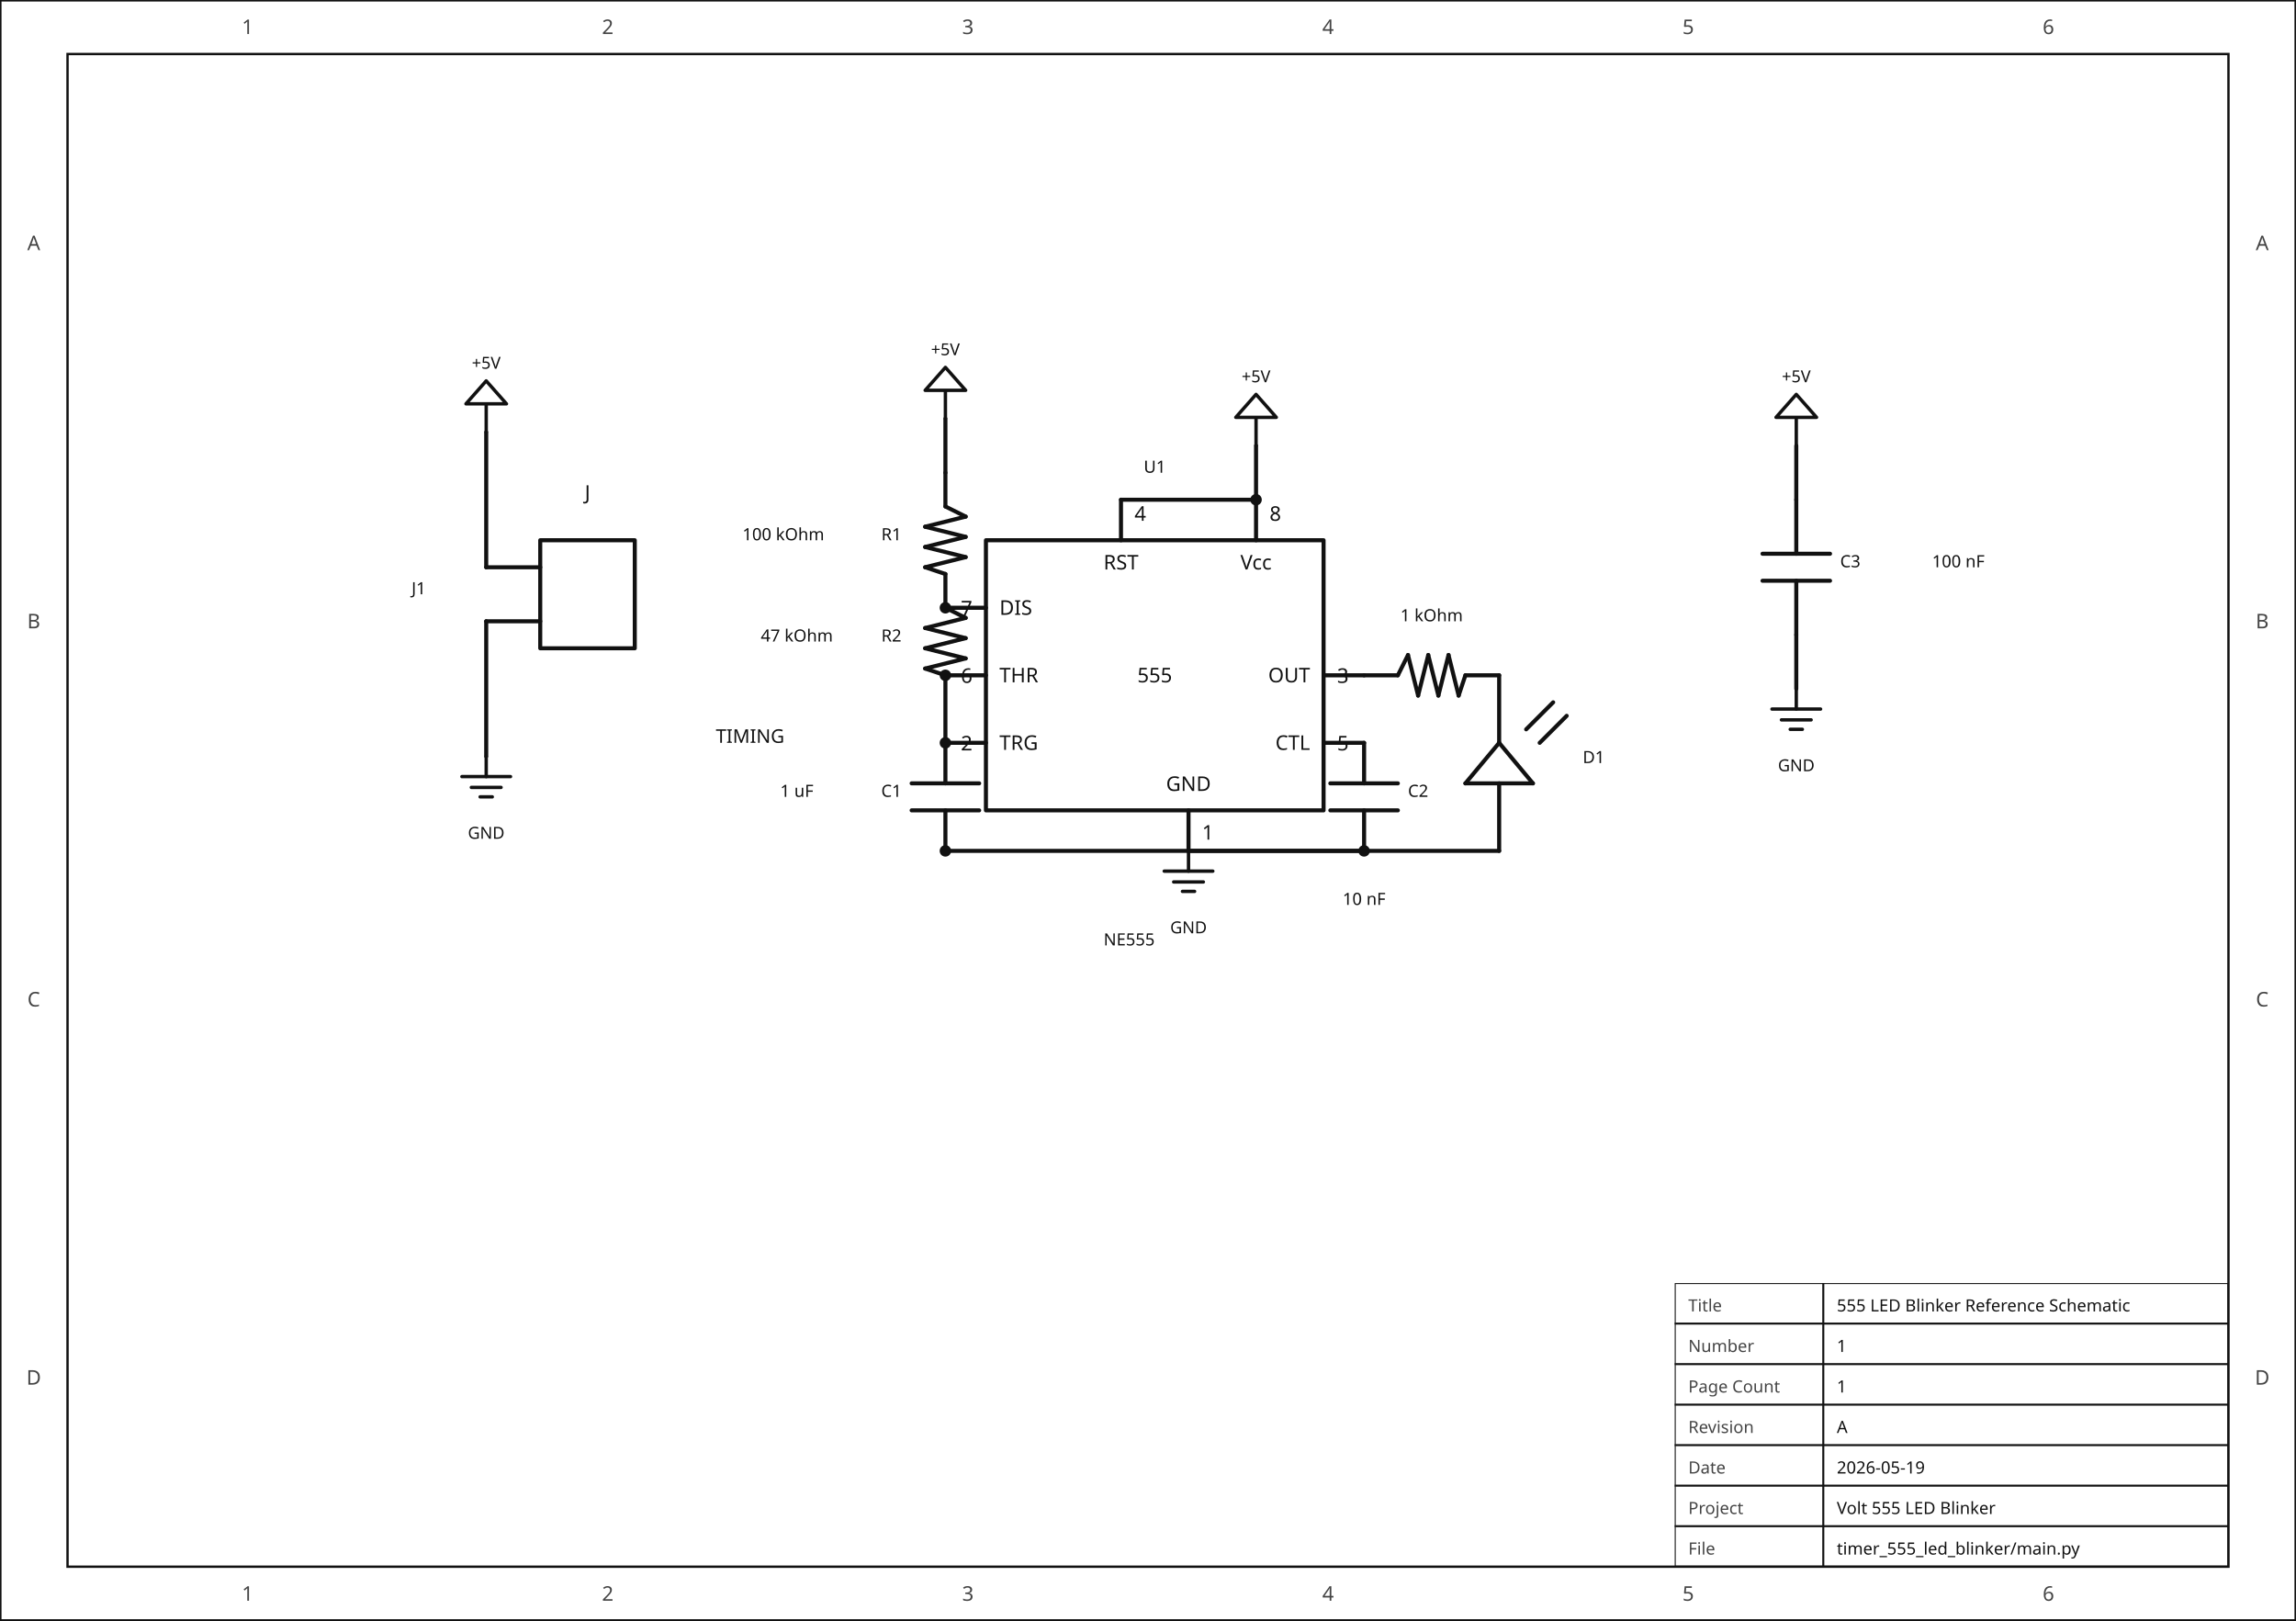
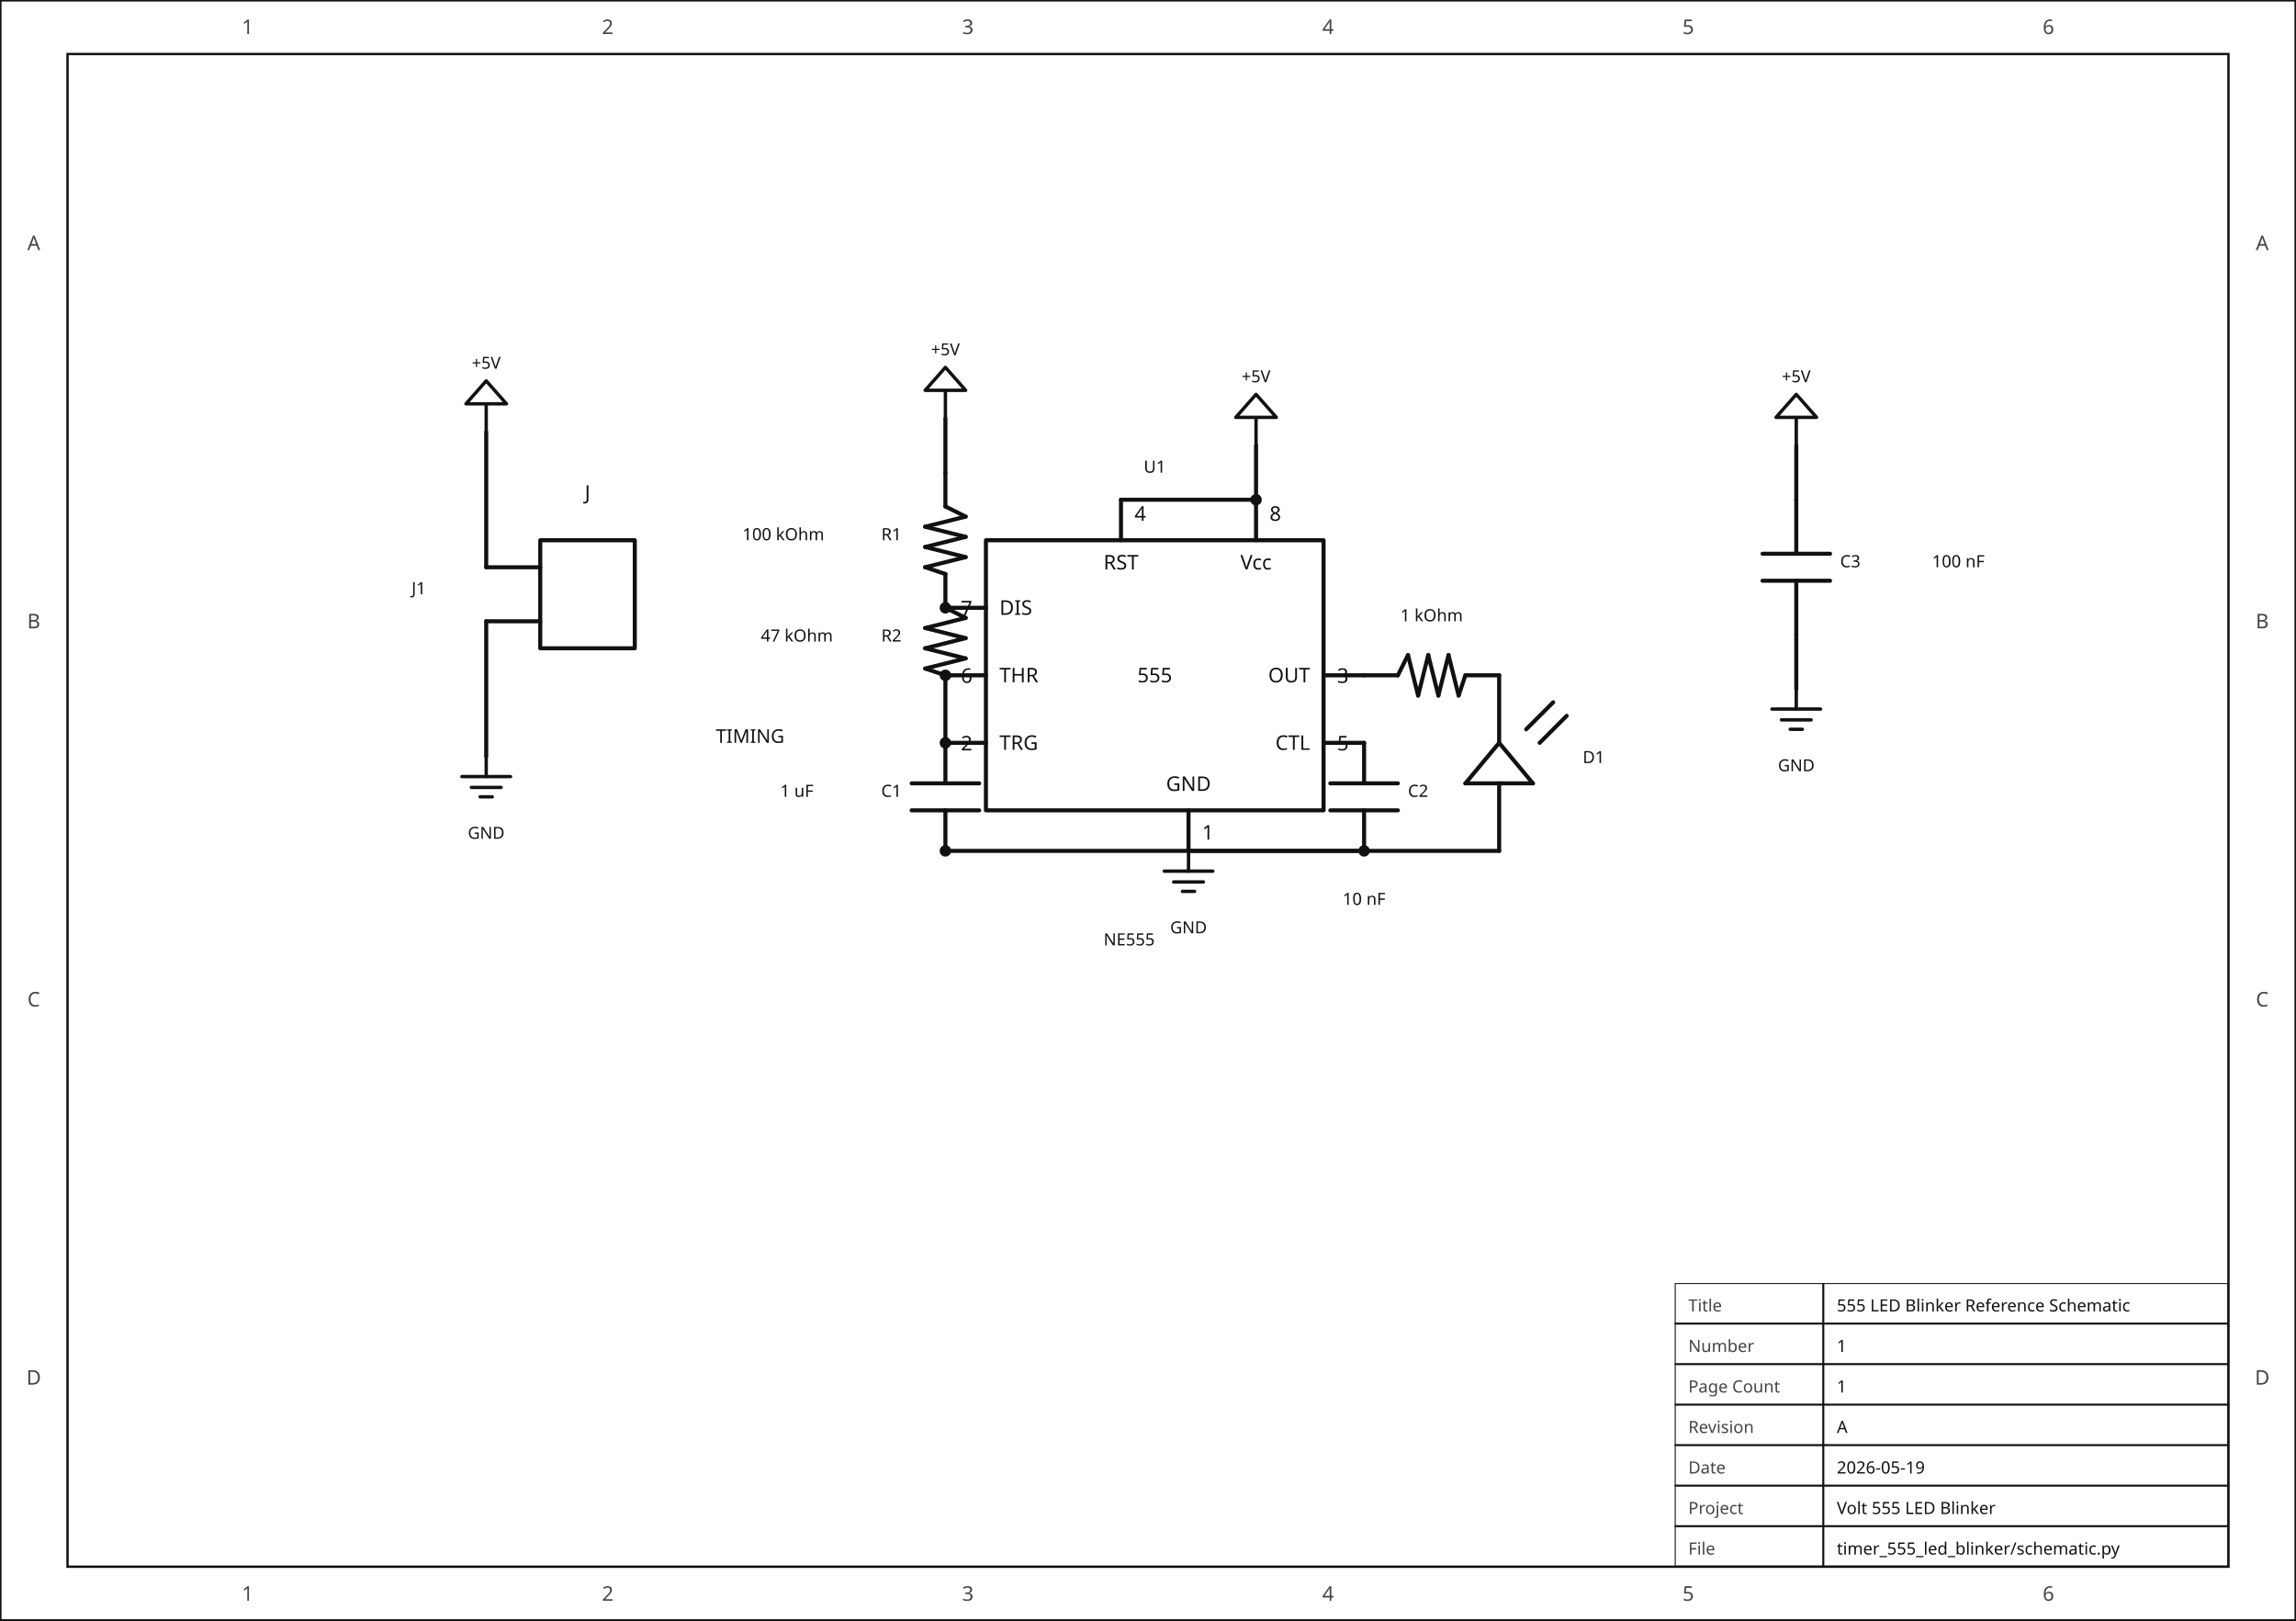
<svg xmlns="http://www.w3.org/2000/svg" viewBox="0 0 340 240" width="340" height="240">
  <style>.document-background,.sheet{fill:#fff;stroke:none}.sheet-border{fill:none;stroke:#111;stroke-width:0.45}.drawing-frame{fill:none;stroke:#111;stroke-width:0.35}.sheet-grid{stroke:none}.sheet-grid-dot{fill:#d7d7d7;stroke:none}.coordinate-zone-label{font:3px sans-serif;fill:#444;text-anchor:middle;dominant-baseline:middle}.sheet-title{font-weight:600}.title-block-outline,.title-block-rule{fill:none;stroke:#111;stroke-width:0.3}.title-block-label{font:2.5px sans-serif;fill:#444;text-anchor:start}.title-block-value{font:2.5px sans-serif;fill:#111;text-anchor:start}.sheet-region-frame{fill:#fff;fill-opacity:0;stroke:#78716c;stroke-width:0.35}.sheet-region-frame.dashed{stroke-dasharray:3 2}.sheet-region-title{font:3.2px sans-serif;fill:#57534e;text-anchor:start;font-weight:600}.wire-run{fill:none;stroke:#111;stroke-width:0.6;stroke-linecap:round;stroke-linejoin:round}.net-label{font:2.8px sans-serif;fill:#111}.junction{fill:#111;stroke:none}.power-port-line,.ground-bar{stroke:#111;stroke-width:0.5;stroke-linecap:round;stroke-linejoin:round}.no-connect-line{stroke:#111;stroke-width:0.55;stroke-linecap:round}.power-port-shape,.sheet-port-shape{fill:#fff;stroke:#111;stroke-width:0.5;stroke-linejoin:round}.power-port-label,.sheet-port-label{font:2.45px sans-serif;fill:#111;text-anchor:middle}.symbol-field{font:2.5px sans-serif;fill:#111}.symbol-line,.symbol-rectangle,.symbol-circle,.symbol-arc{fill:none;stroke:#111;stroke-width:0.6;stroke-linecap:round;stroke-linejoin:round}.symbol-text{font:3px sans-serif;fill:#111}</style>
  <rect class="document-background" x="0" y="0" width="340" height="240" />
  <g class="schematic-sheet" data-sheet="sheet:0" transform="translate(0 0)">
    <defs>
      <clipPath id="title-block-clip-sheet-0">
        <rect x="0" y="0" width="82" height="42" />
      </clipPath>
    </defs>
    <rect class="sheet" x="0" y="0" width="340" height="240" />
    <rect class="sheet-border" x="0" y="0" width="340" height="240" />
    <rect class="drawing-frame" x="10" y="8" width="320" height="224" />
    <g class="coordinate-zones">
      <text class="coordinate-zone-label column" x="36.667" y="4">1</text>
      <text class="coordinate-zone-label column" x="36.667" y="236">1</text>
      <text class="coordinate-zone-label column" x="90" y="4">2</text>
      <text class="coordinate-zone-label column" x="90" y="236">2</text>
      <text class="coordinate-zone-label column" x="143.333" y="4">3</text>
      <text class="coordinate-zone-label column" x="143.333" y="236">3</text>
      <text class="coordinate-zone-label column" x="196.667" y="4">4</text>
      <text class="coordinate-zone-label column" x="196.667" y="236">4</text>
      <text class="coordinate-zone-label column" x="250" y="4">5</text>
      <text class="coordinate-zone-label column" x="250" y="236">5</text>
      <text class="coordinate-zone-label column" x="303.333" y="4">6</text>
      <text class="coordinate-zone-label column" x="303.333" y="236">6</text>
      <text class="coordinate-zone-label row" x="5" y="36">A</text>
      <text class="coordinate-zone-label row" x="335" y="36">A</text>
      <text class="coordinate-zone-label row" x="5" y="92">B</text>
      <text class="coordinate-zone-label row" x="335" y="92">B</text>
      <text class="coordinate-zone-label row" x="5" y="148">C</text>
      <text class="coordinate-zone-label row" x="335" y="148">C</text>
      <text class="coordinate-zone-label row" x="5" y="204">D</text>
      <text class="coordinate-zone-label row" x="335" y="204">D</text>
    </g>
    <g class="title-block" transform="translate(248 190)" clip-path="url(#title-block-clip-sheet-0)">
      <rect class="title-block-outline" x="0" y="0" width="82" height="42" />
      <line class="title-block-rule" x1="22" y1="0" x2="22" y2="42" />
      <line class="title-block-rule" x1="0" y1="6" x2="82" y2="6" />
      <line class="title-block-rule" x1="0" y1="12" x2="82" y2="12" />
      <line class="title-block-rule" x1="0" y1="18" x2="82" y2="18" />
      <line class="title-block-rule" x1="0" y1="24" x2="82" y2="24" />
      <line class="title-block-rule" x1="0" y1="30" x2="82" y2="30" />
      <line class="title-block-rule" x1="0" y1="36" x2="82" y2="36" />
      <text class="title-block-label" x="2" y="4.2">Title</text>
      <text class="title-block-value sheet-title" x="24" y="4.2">555 LED Blinker Reference Schematic</text>
      <text class="title-block-label" x="2" y="10.2">Number</text>
      <text class="title-block-value" x="24" y="10.2">1</text>
      <text class="title-block-label" x="2" y="16.2">Page Count</text>
      <text class="title-block-value" x="24" y="16.2">1</text>
      <text class="title-block-label" x="2" y="22.2">Revision</text>
      <text class="title-block-value" x="24" y="22.2">A</text>
      <text class="title-block-label" x="2" y="28.2">Date</text>
      <text class="title-block-value" x="24" y="28.2">2026-05-19</text>
      <text class="title-block-label" x="2" y="34.2">Project</text>
      <text class="title-block-value" x="24" y="34.2">Volt 555 LED Blinker</text>
      <text class="title-block-label" x="2" y="40.2">File</text>
-       <text class="title-block-value" x="24" y="40.2">timer_555_led_blinker/main.py</text>
+       <text class="title-block-value" x="24" y="40.2">timer_555_led_blinker/schematic.py</text>
    </g>
    <g class="layer layer-regions">
    </g>
    <g class="layer layer-symbols">
      <g class="symbol-instance" data-component="component:0" data-symbol-definition="symbol_def:1" transform="translate(72 84) rotate(0)">
        <rect class="symbol-rectangle" x="8" y="-4" width="14" height="16" />
        <line class="symbol-line" x1="0" y1="0" x2="8" y2="0" />
        <line class="symbol-line" x1="0" y1="8" x2="8" y2="8" />
      </g>
      <g class="symbol-instance" data-component="component:1" data-symbol-definition="symbol_def:0" transform="translate(140 80) rotate(0)">
        <rect class="symbol-rectangle" x="6" y="0" width="50" height="40" />
        <line class="symbol-line" x1="0" y1="10" x2="6" y2="10" />
        <line class="symbol-line" x1="0" y1="20" x2="6" y2="20" />
        <line class="symbol-line" x1="0" y1="30" x2="6" y2="30" />
        <line class="symbol-line" x1="62" y1="20" x2="56" y2="20" />
        <line class="symbol-line" x1="62" y1="30" x2="56" y2="30" />
        <line class="symbol-line" x1="26" y1="-6" x2="26" y2="0" />
        <line class="symbol-line" x1="46" y1="-6" x2="46" y2="0" />
        <line class="symbol-line" x1="36" y1="46" x2="36" y2="40" />
      </g>
      <g class="symbol-instance" data-component="component:2" data-symbol-definition="symbol_def:2" transform="translate(140 70) rotate(90)">
        <line class="symbol-line" x1="0" y1="0" x2="5" y2="0" />
        <line class="symbol-line" x1="5" y1="0" x2="6.5" y2="-3" />
        <line class="symbol-line" x1="6.5" y1="-3" x2="8" y2="3" />
        <line class="symbol-line" x1="8" y1="3" x2="9.5" y2="-3" />
        <line class="symbol-line" x1="9.5" y1="-3" x2="11" y2="3" />
        <line class="symbol-line" x1="11" y1="3" x2="12.5" y2="-3" />
        <line class="symbol-line" x1="12.5" y1="-3" x2="14" y2="3" />
        <line class="symbol-line" x1="14" y1="3" x2="15" y2="0" />
        <line class="symbol-line" x1="15" y1="0" x2="20" y2="0" />
      </g>
      <g class="symbol-instance" data-component="component:3" data-symbol-definition="symbol_def:3" transform="translate(140 90) rotate(90)">
        <line class="symbol-line" x1="0" y1="0" x2="0" y2="0" />
        <line class="symbol-line" x1="0" y1="0" x2="1.5" y2="-3" />
        <line class="symbol-line" x1="1.5" y1="-3" x2="3" y2="3" />
        <line class="symbol-line" x1="3" y1="3" x2="4.5" y2="-3" />
        <line class="symbol-line" x1="4.5" y1="-3" x2="6" y2="3" />
        <line class="symbol-line" x1="6" y1="3" x2="7.5" y2="-3" />
        <line class="symbol-line" x1="7.5" y1="-3" x2="9" y2="3" />
        <line class="symbol-line" x1="9" y1="3" x2="10" y2="0" />
        <line class="symbol-line" x1="10" y1="0" x2="10" y2="0" />
      </g>
      <g class="symbol-instance" data-component="component:4" data-symbol-definition="symbol_def:4" transform="translate(140 110) rotate(90)">
        <line class="symbol-line" x1="0" y1="0" x2="6" y2="0" />
        <line class="symbol-line" x1="6" y1="-5" x2="6" y2="5" />
        <line class="symbol-line" x1="10" y1="-5" x2="10" y2="5" />
        <line class="symbol-line" x1="10" y1="0" x2="16" y2="0" />
      </g>
      <g class="symbol-instance" data-component="component:5" data-symbol-definition="symbol_def:4" transform="translate(202 110) rotate(90)">
        <line class="symbol-line" x1="0" y1="0" x2="6" y2="0" />
        <line class="symbol-line" x1="6" y1="-5" x2="6" y2="5" />
        <line class="symbol-line" x1="10" y1="-5" x2="10" y2="5" />
        <line class="symbol-line" x1="10" y1="0" x2="16" y2="0" />
      </g>
      <g class="symbol-instance" data-component="component:6" data-symbol-definition="symbol_def:5" transform="translate(266 74) rotate(90)">
        <line class="symbol-line" x1="0" y1="0" x2="8" y2="0" />
        <line class="symbol-line" x1="8" y1="-5" x2="8" y2="5" />
        <line class="symbol-line" x1="12" y1="-5" x2="12" y2="5" />
        <line class="symbol-line" x1="12" y1="0" x2="20" y2="0" />
      </g>
      <g class="symbol-instance" data-component="component:7" data-symbol-definition="symbol_def:2" transform="translate(202 100) rotate(0)">
        <line class="symbol-line" x1="0" y1="0" x2="5" y2="0" />
        <line class="symbol-line" x1="5" y1="0" x2="6.5" y2="-3" />
        <line class="symbol-line" x1="6.5" y1="-3" x2="8" y2="3" />
        <line class="symbol-line" x1="8" y1="3" x2="9.5" y2="-3" />
        <line class="symbol-line" x1="9.5" y1="-3" x2="11" y2="3" />
        <line class="symbol-line" x1="11" y1="3" x2="12.5" y2="-3" />
        <line class="symbol-line" x1="12.5" y1="-3" x2="14" y2="3" />
        <line class="symbol-line" x1="14" y1="3" x2="15" y2="0" />
        <line class="symbol-line" x1="15" y1="0" x2="20" y2="0" />
      </g>
      <g class="symbol-instance" data-component="component:8" data-symbol-definition="symbol_def:6" transform="translate(222 100) rotate(90)">
        <line class="symbol-line" x1="26" y1="0" x2="16" y2="0" />
        <line class="symbol-line" x1="16" y1="-5" x2="16" y2="5" />
        <line class="symbol-line" x1="16" y1="-5" x2="10" y2="0" />
        <line class="symbol-line" x1="16" y1="5" x2="10" y2="0" />
        <line class="symbol-line" x1="10" y1="0" x2="0" y2="0" />
        <line class="symbol-line" x1="10" y1="-6" x2="6" y2="-10" />
        <line class="symbol-line" x1="8" y1="-4" x2="4" y2="-8" />
      </g>
    </g>
    <g class="layer layer-wires">
      <polyline class="wire-run" data-net="net:0" points="72,84 72,64" />
      <polyline class="wire-run" data-net="net:1" points="72,92 72,112" />
      <polyline class="wire-run" data-net="net:0" points="186,74 186,66" />
      <polyline class="wire-run" data-net="net:0" points="166,74 186,74" />
      <polyline class="wire-run" data-net="net:0" points="140,70 140,62" />
      <polyline class="wire-run" data-net="net:0" points="266,74 266,66" />
      <polyline class="wire-run" data-net="net:1" points="266,94 266,102" />
      <polyline class="wire-run" data-net="net:3" points="140,100 140,110" />
      <polyline class="wire-run" data-net="net:1" points="140,126 176,126" />
      <polyline class="wire-run" data-net="net:1" points="202,126 176,126" />
      <polyline class="wire-run" data-net="net:1" points="222,126 176,126" />
    </g>
    <g class="layer layer-junctions">
      <circle class="junction" data-net="net:2" cx="140" cy="90" r="0.85" />
      <circle class="junction" data-net="net:3" cx="140" cy="100" r="0.85" />
      <circle class="junction" data-net="net:3" cx="140" cy="110" r="0.85" />
      <circle class="junction" data-net="net:1" cx="140" cy="126" r="0.85" />
      <circle class="junction" data-net="net:1" cx="202" cy="126" r="0.85" />
      <circle class="junction" data-net="net:0" cx="186" cy="74" r="0.85" />
    </g>
    <g class="layer layer-ports">
      <g class="power-port ground" data-net="net:1" transform="translate(176 126)">
        <line class="power-port-line" x1="0" y1="0" x2="0" y2="3" />
        <line class="ground-bar" x1="-3.6" y1="3" x2="3.6" y2="3" />
        <line class="ground-bar" x1="-2.2" y1="4.6" x2="2.2" y2="4.6" />
        <line class="ground-bar" x1="-0.9" y1="6" x2="0.9" y2="6" />
      </g>
      <text class="power-port-label" data-net="net:1" x="176" y="138.2">GND</text>
      <g class="power-port power" data-net="net:0" transform="translate(72 64)">
        <line class="power-port-line" x1="0" y1="0" x2="0" y2="-4.2" />
        <path class="power-port-shape" d="M -3 -4.2 L 0 -7.6 L 3 -4.2 Z" />
        <text class="power-port-label" x="0" y="-9.4">+5V</text>
      </g>
      <g class="power-port ground" data-net="net:1" transform="translate(72 112)">
        <line class="power-port-line" x1="0" y1="0" x2="0" y2="3" />
        <line class="ground-bar" x1="-3.6" y1="3" x2="3.6" y2="3" />
        <line class="ground-bar" x1="-2.2" y1="4.6" x2="2.2" y2="4.6" />
        <line class="ground-bar" x1="-0.9" y1="6" x2="0.9" y2="6" />
      </g>
      <text class="power-port-label" data-net="net:1" x="72" y="124.2">GND</text>
      <g class="power-port power" data-net="net:0" transform="translate(186 66)">
        <line class="power-port-line" x1="0" y1="0" x2="0" y2="-4.2" />
        <path class="power-port-shape" d="M -3 -4.2 L 0 -7.6 L 3 -4.2 Z" />
        <text class="power-port-label" x="0" y="-9.4">+5V</text>
      </g>
      <g class="power-port power" data-net="net:0" transform="translate(140 62)">
        <line class="power-port-line" x1="0" y1="0" x2="0" y2="-4.2" />
        <path class="power-port-shape" d="M -3 -4.2 L 0 -7.6 L 3 -4.2 Z" />
        <text class="power-port-label" x="0" y="-9.4">+5V</text>
      </g>
      <g class="power-port power" data-net="net:0" transform="translate(266 66)">
        <line class="power-port-line" x1="0" y1="0" x2="0" y2="-4.2" />
        <path class="power-port-shape" d="M -3 -4.2 L 0 -7.6 L 3 -4.2 Z" />
        <text class="power-port-label" x="0" y="-9.4">+5V</text>
      </g>
      <g class="power-port ground" data-net="net:1" transform="translate(266 102)">
        <line class="power-port-line" x1="0" y1="0" x2="0" y2="3" />
        <line class="ground-bar" x1="-3.6" y1="3" x2="3.6" y2="3" />
        <line class="ground-bar" x1="-2.2" y1="4.6" x2="2.2" y2="4.6" />
        <line class="ground-bar" x1="-0.9" y1="6" x2="0.9" y2="6" />
      </g>
      <text class="power-port-label" data-net="net:1" x="266" y="114.2">GND</text>
    </g>
    <g class="layer layer-labels">
      <text class="net-label" data-net="net:3" x="106" y="110" text-anchor="start" dominant-baseline="alphabetic" transform="rotate(0 106 110)">TIMING</text>
    </g>
    <g class="layer layer-symbol-text">
      <g class="symbol-text-instance" data-component="component:0" data-symbol-definition="symbol_def:1" transform="translate(72 84) rotate(0)">
        <text class="symbol-text" x="15" y="-10" text-anchor="middle" dominant-baseline="alphabetic" transform="rotate(0 15 -10)">J</text>
      </g>
      <g class="symbol-text-instance" data-component="component:1" data-symbol-definition="symbol_def:0" transform="translate(140 80) rotate(0)">
        <text class="symbol-text" x="31" y="20" text-anchor="middle" dominant-baseline="middle" transform="rotate(0 31 20)">555</text>
        <text class="symbol-text" x="8" y="10" text-anchor="start" dominant-baseline="middle" transform="rotate(0 8 10)">DIS</text>
        <text class="symbol-text" x="4" y="12" text-anchor="end" dominant-baseline="text-after-edge" transform="rotate(0 4 12)">7</text>
        <text class="symbol-text" x="8" y="20" text-anchor="start" dominant-baseline="middle" transform="rotate(0 8 20)">THR</text>
        <text class="symbol-text" x="4" y="22" text-anchor="end" dominant-baseline="text-after-edge" transform="rotate(0 4 22)">6</text>
        <text class="symbol-text" x="8" y="30" text-anchor="start" dominant-baseline="middle" transform="rotate(0 8 30)">TRG</text>
        <text class="symbol-text" x="4" y="32" text-anchor="end" dominant-baseline="text-after-edge" transform="rotate(0 4 32)">2</text>
        <text class="symbol-text" x="54" y="20" text-anchor="end" dominant-baseline="middle" transform="rotate(0 54 20)">OUT</text>
        <text class="symbol-text" x="58" y="22" text-anchor="start" dominant-baseline="text-after-edge" transform="rotate(0 58 22)">3</text>
        <text class="symbol-text" x="54" y="30" text-anchor="end" dominant-baseline="middle" transform="rotate(0 54 30)">CTL</text>
        <text class="symbol-text" x="58" y="32" text-anchor="start" dominant-baseline="text-after-edge" transform="rotate(0 58 32)">5</text>
        <text class="symbol-text" x="26" y="2" text-anchor="middle" dominant-baseline="text-before-edge" transform="rotate(0 26 2)">RST</text>
        <text class="symbol-text" x="28" y="-2" text-anchor="start" dominant-baseline="text-after-edge" transform="rotate(0 28 -2)">4</text>
        <text class="symbol-text" x="46" y="2" text-anchor="middle" dominant-baseline="text-before-edge" transform="rotate(0 46 2)">Vcc</text>
        <text class="symbol-text" x="48" y="-2" text-anchor="start" dominant-baseline="text-after-edge" transform="rotate(0 48 -2)">8</text>
        <text class="symbol-text" x="36" y="38" text-anchor="middle" dominant-baseline="text-after-edge" transform="rotate(0 36 38)">GND</text>
        <text class="symbol-text" x="38" y="42" text-anchor="start" dominant-baseline="text-before-edge" transform="rotate(0 38 42)">1</text>
      </g>
    </g>
    <g class="layer layer-fields">
      <text class="symbol-field" data-symbol-instance="symbol_instance:0" data-field="reference" x="62" y="88" text-anchor="middle" dominant-baseline="alphabetic" transform="rotate(0 62 88)">J1</text>
      <text class="symbol-field" data-symbol-instance="symbol_instance:1" data-field="reference" x="171" y="70" text-anchor="middle" dominant-baseline="alphabetic" transform="rotate(0 171 70)">U1</text>
      <text class="symbol-field" data-symbol-instance="symbol_instance:1" data-field="value" x="171" y="140" text-anchor="end" dominant-baseline="alphabetic" transform="rotate(0 171 140)">NE555</text>
      <text class="symbol-field" data-symbol-instance="symbol_instance:2" data-field="reference" x="132" y="80" text-anchor="middle" dominant-baseline="alphabetic" transform="rotate(0 132 80)">R1</text>
      <text class="symbol-field" data-symbol-instance="symbol_instance:2" data-field="value" x="116" y="80" text-anchor="middle" dominant-baseline="alphabetic" transform="rotate(0 116 80)">100 kOhm</text>
      <text class="symbol-field" data-symbol-instance="symbol_instance:3" data-field="reference" x="132" y="95" text-anchor="middle" dominant-baseline="alphabetic" transform="rotate(0 132 95)">R2</text>
      <text class="symbol-field" data-symbol-instance="symbol_instance:3" data-field="value" x="118" y="95" text-anchor="middle" dominant-baseline="alphabetic" transform="rotate(0 118 95)">47 kOhm</text>
      <text class="symbol-field" data-symbol-instance="symbol_instance:4" data-field="reference" x="132" y="118" text-anchor="middle" dominant-baseline="alphabetic" transform="rotate(0 132 118)">C1</text>
      <text class="symbol-field" data-symbol-instance="symbol_instance:4" data-field="value" x="118" y="118" text-anchor="middle" dominant-baseline="alphabetic" transform="rotate(0 118 118)">1 uF</text>
      <text class="symbol-field" data-symbol-instance="symbol_instance:5" data-field="reference" x="210" y="118" text-anchor="middle" dominant-baseline="alphabetic" transform="rotate(0 210 118)">C2</text>
      <text class="symbol-field" data-symbol-instance="symbol_instance:5" data-field="value" x="202" y="134" text-anchor="middle" dominant-baseline="alphabetic" transform="rotate(0 202 134)">10 nF</text>
      <text class="symbol-field" data-symbol-instance="symbol_instance:6" data-field="reference" x="274" y="84" text-anchor="middle" dominant-baseline="alphabetic" transform="rotate(0 274 84)">C3</text>
      <text class="symbol-field" data-symbol-instance="symbol_instance:6" data-field="value" x="290" y="84" text-anchor="middle" dominant-baseline="alphabetic" transform="rotate(0 290 84)">100 nF</text>
      <text class="symbol-field" data-symbol-instance="symbol_instance:7" data-field="value" x="212" y="92" text-anchor="middle" dominant-baseline="alphabetic" transform="rotate(0 212 92)">1 kOhm</text>
      <text class="symbol-field" data-symbol-instance="symbol_instance:8" data-field="reference" x="236" y="113" text-anchor="middle" dominant-baseline="alphabetic" transform="rotate(0 236 113)">D1</text>
    </g>
  </g>
</svg>
